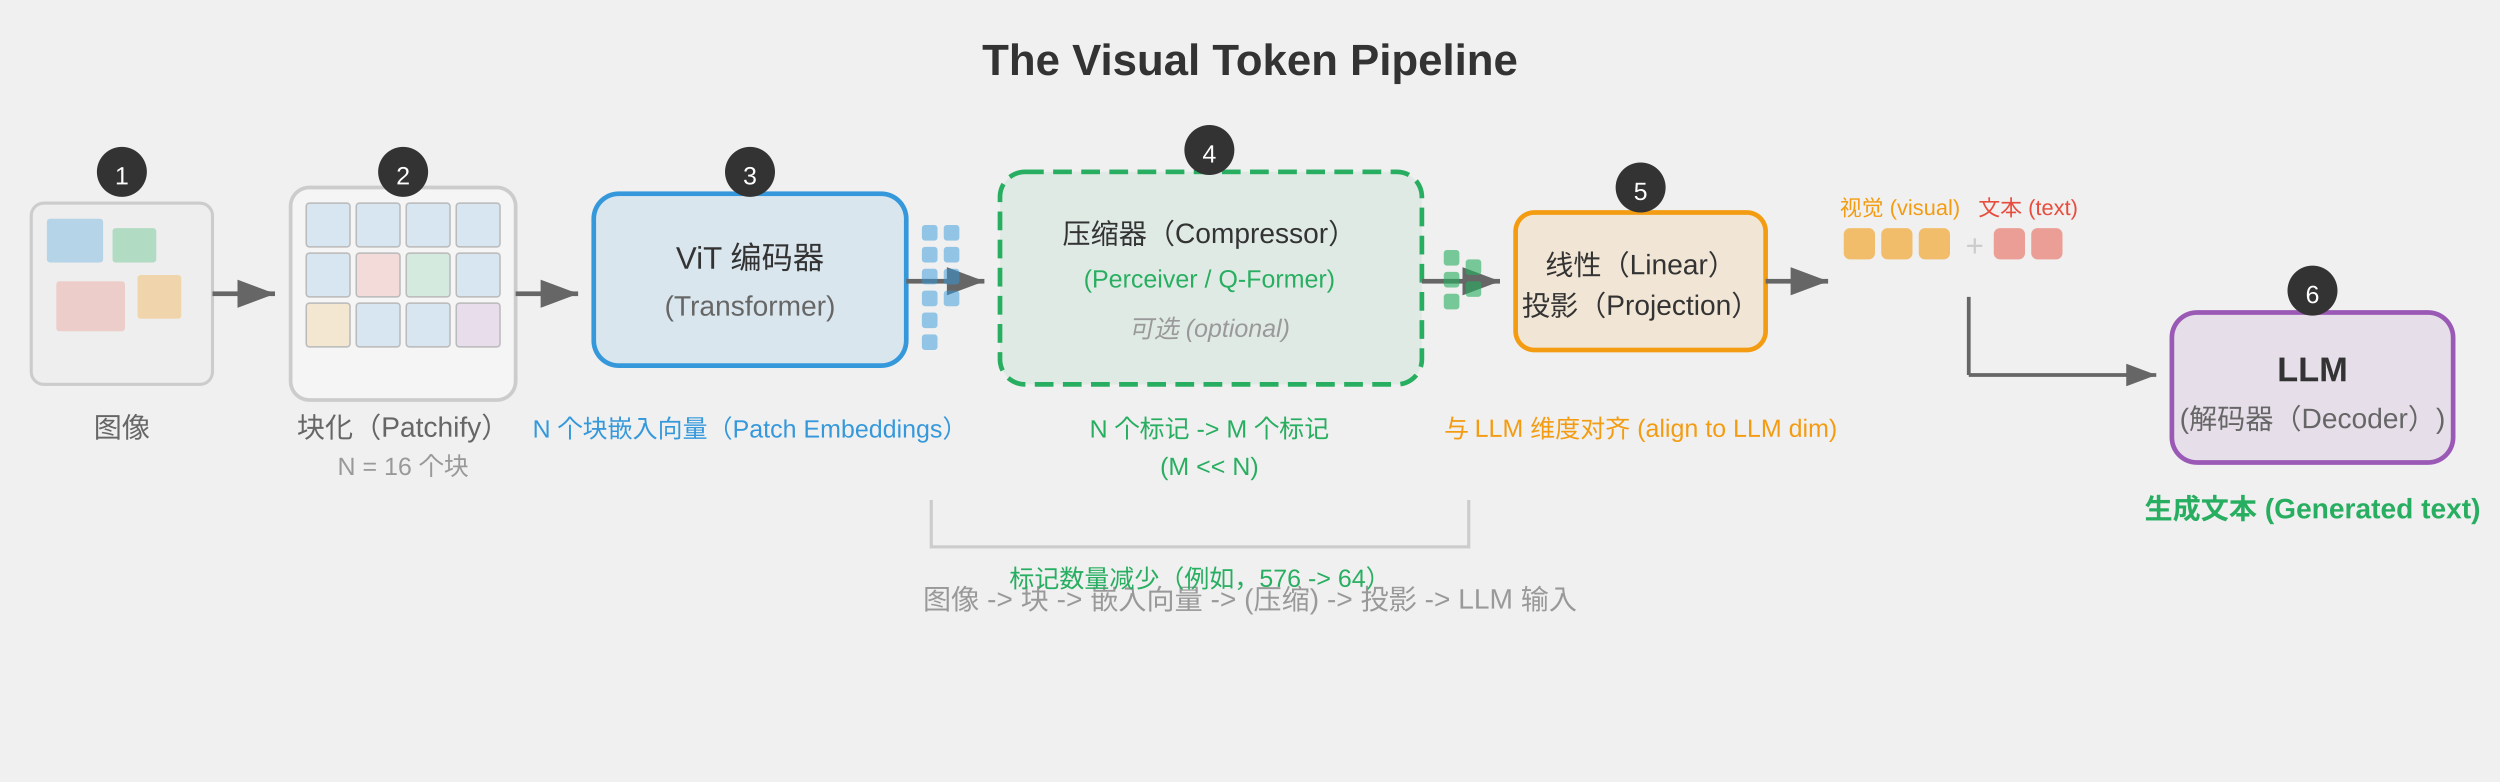
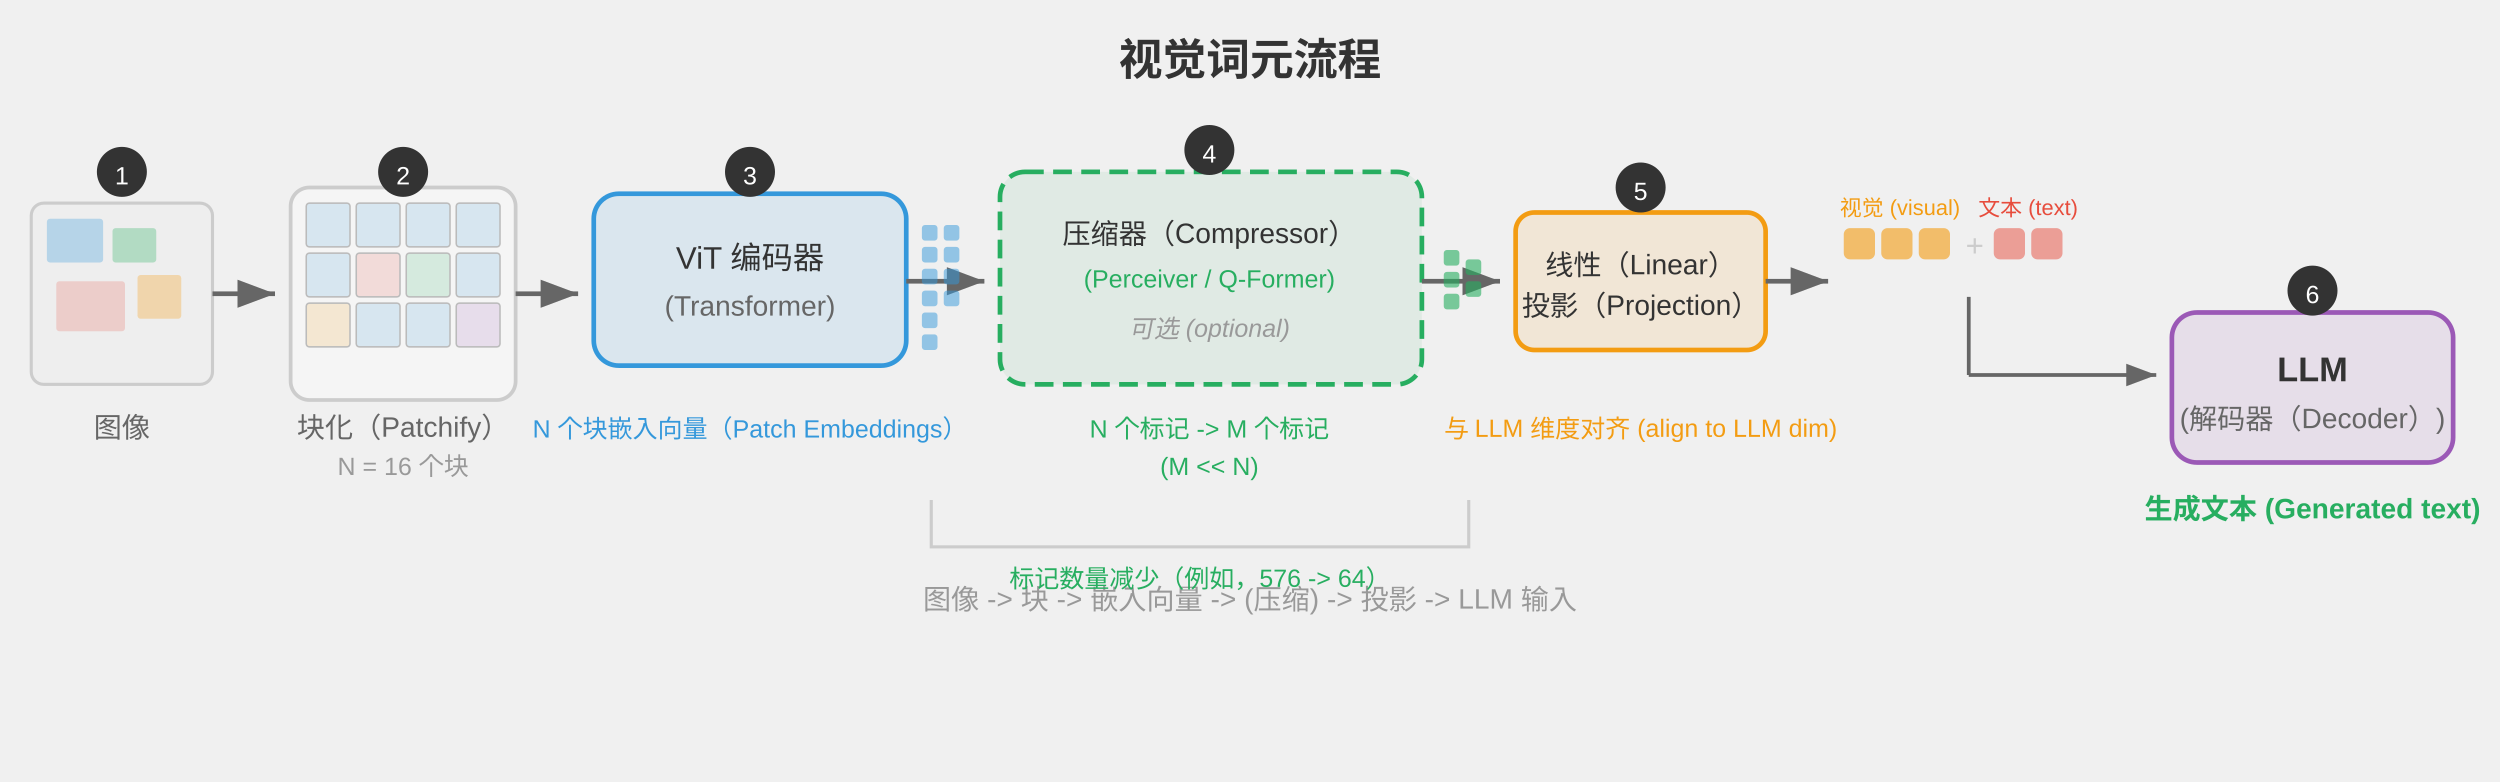
<svg xmlns="http://www.w3.org/2000/svg" viewBox="0 0 800 250" width="800" height="250" font-family="Arial, sans-serif">
  <defs>
    <marker id="vt-arrow" markerWidth="8" markerHeight="6" refX="8" refY="3" orient="auto">
      <path d="M0,0 L8,3 L0,6" fill="#666" />
    </marker>
  </defs>
-   <text x="400" y="24" font-size="14" font-weight="bold" fill="#333" text-anchor="middle">The Visual Token Pipeline</text>
+   <text x="400" y="24" font-size="14" font-weight="bold" fill="#333" text-anchor="middle">视觉词元流程</text>
  <rect x="10" y="65" width="58" height="58" rx="4" fill="#eee" stroke="#ccc" stroke-width="1" />
  <rect x="15" y="70" width="18" height="14" rx="1" fill="#3498db" fill-opacity="0.3" />
  <rect x="36" y="73" width="14" height="11" rx="1" fill="#27ae60" fill-opacity="0.3" />
  <rect x="18" y="90" width="22" height="16" rx="1" fill="#e74c3c" fill-opacity="0.2" />
  <rect x="44" y="88" width="14" height="14" rx="1" fill="#f39c12" fill-opacity="0.3" />
  <text x="39" y="140" font-size="9" fill="#666" text-anchor="middle">图像</text>
  <line x1="68" y1="94" x2="88" y2="94" stroke="#666" stroke-width="1.5" marker-end="url(#vt-arrow)" />
  <rect x="93" y="60" width="72" height="68" rx="6" fill="#f5f5f5" stroke="#ccc" stroke-width="1.2" />
  <rect x="98" y="65" width="14" height="14" rx="1" fill="#3498db" fill-opacity="0.15" stroke="#bbb" stroke-width="0.5" />
  <rect x="114" y="65" width="14" height="14" rx="1" fill="#3498db" fill-opacity="0.15" stroke="#bbb" stroke-width="0.5" />
  <rect x="130" y="65" width="14" height="14" rx="1" fill="#3498db" fill-opacity="0.15" stroke="#bbb" stroke-width="0.5" />
  <rect x="146" y="65" width="14" height="14" rx="1" fill="#3498db" fill-opacity="0.15" stroke="#bbb" stroke-width="0.5" />
  <rect x="98" y="81" width="14" height="14" rx="1" fill="#3498db" fill-opacity="0.15" stroke="#bbb" stroke-width="0.5" />
  <rect x="114" y="81" width="14" height="14" rx="1" fill="#e74c3c" fill-opacity="0.15" stroke="#bbb" stroke-width="0.5" />
  <rect x="130" y="81" width="14" height="14" rx="1" fill="#27ae60" fill-opacity="0.15" stroke="#bbb" stroke-width="0.5" />
  <rect x="146" y="81" width="14" height="14" rx="1" fill="#3498db" fill-opacity="0.15" stroke="#bbb" stroke-width="0.5" />
  <rect x="98" y="97" width="14" height="14" rx="1" fill="#f39c12" fill-opacity="0.15" stroke="#bbb" stroke-width="0.5" />
  <rect x="114" y="97" width="14" height="14" rx="1" fill="#3498db" fill-opacity="0.15" stroke="#bbb" stroke-width="0.5" />
  <rect x="130" y="97" width="14" height="14" rx="1" fill="#3498db" fill-opacity="0.15" stroke="#bbb" stroke-width="0.5" />
  <rect x="146" y="97" width="14" height="14" rx="1" fill="#9b59b6" fill-opacity="0.15" stroke="#bbb" stroke-width="0.5" />
  <text x="129" y="140" font-size="9" fill="#666" text-anchor="middle">块化（Patchify）</text>
  <text x="129" y="152" font-size="8" fill="#999" text-anchor="middle">N = 16 个块</text>
  <line x1="165" y1="94" x2="185" y2="94" stroke="#666" stroke-width="1.5" marker-end="url(#vt-arrow)" />
  <rect x="190" y="62" width="100" height="55" rx="8" fill="#3498db" fill-opacity="0.12" stroke="#3498db" stroke-width="1.5" />
  <text x="240" y="86" font-size="10" fill="#333" text-anchor="middle">ViT 编码器</text>
  <text x="240" y="101" font-size="9" fill="#666" text-anchor="middle">(Transformer) </text>
  <text x="240" y="140" font-size="8" fill="#3498db" text-anchor="middle">N 个块嵌入向量（Patch Embeddings）</text>
  <line x1="290" y1="90" x2="315" y2="90" stroke="#666" stroke-width="1.5" marker-end="url(#vt-arrow)" />
  <rect x="295" y="72" width="5" height="5" rx="1" fill="#3498db" fill-opacity="0.5" />
  <rect x="295" y="79" width="5" height="5" rx="1" fill="#3498db" fill-opacity="0.5" />
  <rect x="295" y="86" width="5" height="5" rx="1" fill="#3498db" fill-opacity="0.5" />
  <rect x="295" y="93" width="5" height="5" rx="1" fill="#3498db" fill-opacity="0.5" />
  <rect x="295" y="100" width="5" height="5" rx="1" fill="#3498db" fill-opacity="0.5" />
  <rect x="295" y="107" width="5" height="5" rx="1" fill="#3498db" fill-opacity="0.5" />
  <rect x="302" y="72" width="5" height="5" rx="1" fill="#3498db" fill-opacity="0.5" />
  <rect x="302" y="79" width="5" height="5" rx="1" fill="#3498db" fill-opacity="0.5" />
  <rect x="302" y="86" width="5" height="5" rx="1" fill="#3498db" fill-opacity="0.5" />
  <rect x="302" y="93" width="5" height="5" rx="1" fill="#3498db" fill-opacity="0.5" />
  <rect x="320" y="55" width="135" height="68" rx="8" fill="#27ae60" fill-opacity="0.08" stroke="#27ae60" stroke-width="1.5" stroke-dasharray="6,3" />
  <text x="387" y="78" font-size="9" fill="#333" text-anchor="middle">压缩器（Compressor）</text>
  <text x="387" y="92" font-size="8" fill="#27ae60" text-anchor="middle">(Perceiver / Q-Former) </text>
  <text x="387" y="108" font-size="8" fill="#999" text-anchor="middle" font-style="italic">可选 (optional) </text>
  <text x="387" y="140" font-size="8" fill="#27ae60" text-anchor="middle">N 个标记 -&gt; M 个标记</text>
  <text x="387" y="152" font-size="8" fill="#27ae60" text-anchor="middle">(M &lt;&lt; N)</text>
  <line x1="455" y1="90" x2="480" y2="90" stroke="#666" stroke-width="1.5" marker-end="url(#vt-arrow)" />
  <rect x="462" y="80" width="5" height="5" rx="1" fill="#27ae60" fill-opacity="0.6" />
  <rect x="462" y="87" width="5" height="5" rx="1" fill="#27ae60" fill-opacity="0.6" />
  <rect x="462" y="94" width="5" height="5" rx="1" fill="#27ae60" fill-opacity="0.6" />
  <rect x="469" y="83" width="5" height="5" rx="1" fill="#27ae60" fill-opacity="0.6" />
  <rect x="469" y="90" width="5" height="5" rx="1" fill="#27ae60" fill-opacity="0.6" />
  <rect x="485" y="68" width="80" height="44" rx="6" fill="#f39c12" fill-opacity="0.12" stroke="#f39c12" stroke-width="1.5" />
  <text x="525" y="88" font-size="9" fill="#333" text-anchor="middle">线性（Linear）</text>
  <text x="525" y="101" font-size="9" fill="#333" text-anchor="middle">投影（Projection）</text>
  <text x="525" y="140" font-size="8" fill="#f39c12" text-anchor="middle">与 LLM 维度对齐 (align to LLM dim) </text>
  <line x1="565" y1="90" x2="585" y2="90" stroke="#666" stroke-width="1.5" marker-end="url(#vt-arrow)" />
  <rect x="590" y="73" width="10" height="10" rx="2" fill="#f39c12" fill-opacity="0.6" stroke="none" />
  <rect x="602" y="73" width="10" height="10" rx="2" fill="#f39c12" fill-opacity="0.6" stroke="none" />
  <rect x="614" y="73" width="10" height="10" rx="2" fill="#f39c12" fill-opacity="0.6" stroke="none" />
  <text x="608" y="69" font-size="7" fill="#f39c12" text-anchor="middle">视觉 (visual) </text>
  <text x="629" y="82" font-size="10" fill="#ccc">+</text>
  <rect x="638" y="73" width="10" height="10" rx="2" fill="#e74c3c" fill-opacity="0.5" stroke="none" />
  <rect x="650" y="73" width="10" height="10" rx="2" fill="#e74c3c" fill-opacity="0.5" stroke="none" />
  <text x="649" y="69" font-size="7" fill="#e74c3c" text-anchor="middle">文本 (text) </text>
  <line x1="630" y1="95" x2="630" y2="120" stroke="#666" stroke-width="1.2" />
  <line x1="630" y1="120" x2="690" y2="120" stroke="#666" stroke-width="1.2" marker-end="url(#vt-arrow)" />
  <rect x="695" y="100" width="90" height="48" rx="8" fill="#9b59b6" fill-opacity="0.12" stroke="#9b59b6" stroke-width="1.5" />
  <text x="740" y="122" font-size="11" fill="#333" text-anchor="middle" font-weight="bold">LLM </text>
  <text x="740" y="137" font-size="9" fill="#666" text-anchor="middle">(解码器（Decoder）)</text>
  <text x="740" y="166" font-size="9" fill="#27ae60" text-anchor="middle" font-weight="bold">生成文本 (Generated text) </text>
  <text x="400" y="195" font-size="9" fill="#999" text-anchor="middle">图像 -&gt; 块 -&gt; 嵌入向量 -&gt; (压缩) -&gt; 投影 -&gt; LLM 输入 </text>
  <path d="M 298 160 L 298 175 L 470 175 L 470 160" fill="none" stroke="#ccc" stroke-width="1" />
  <text x="384" y="188" font-size="8" fill="#27ae60" text-anchor="middle">标记数量减少（例如，576 -&gt; 64）</text>
  <circle cx="39" cy="55" r="8" fill="#333" />
  <text x="39" y="59" font-size="8" fill="white" text-anchor="middle">1</text>
  <circle cx="129" cy="55" r="8" fill="#333" />
  <text x="129" y="59" font-size="8" fill="white" text-anchor="middle">2</text>
  <circle cx="240" cy="55" r="8" fill="#333" />
  <text x="240" y="59" font-size="8" fill="white" text-anchor="middle">3</text>
  <circle cx="387" cy="48" r="8" fill="#333" />
  <text x="387" y="52" font-size="8" fill="white" text-anchor="middle">4</text>
  <circle cx="525" cy="60" r="8" fill="#333" />
  <text x="525" y="64" font-size="8" fill="white" text-anchor="middle">5</text>
  <circle cx="740" cy="93" r="8" fill="#333" />
  <text x="740" y="97" font-size="8" fill="white" text-anchor="middle">6</text>
</svg>
